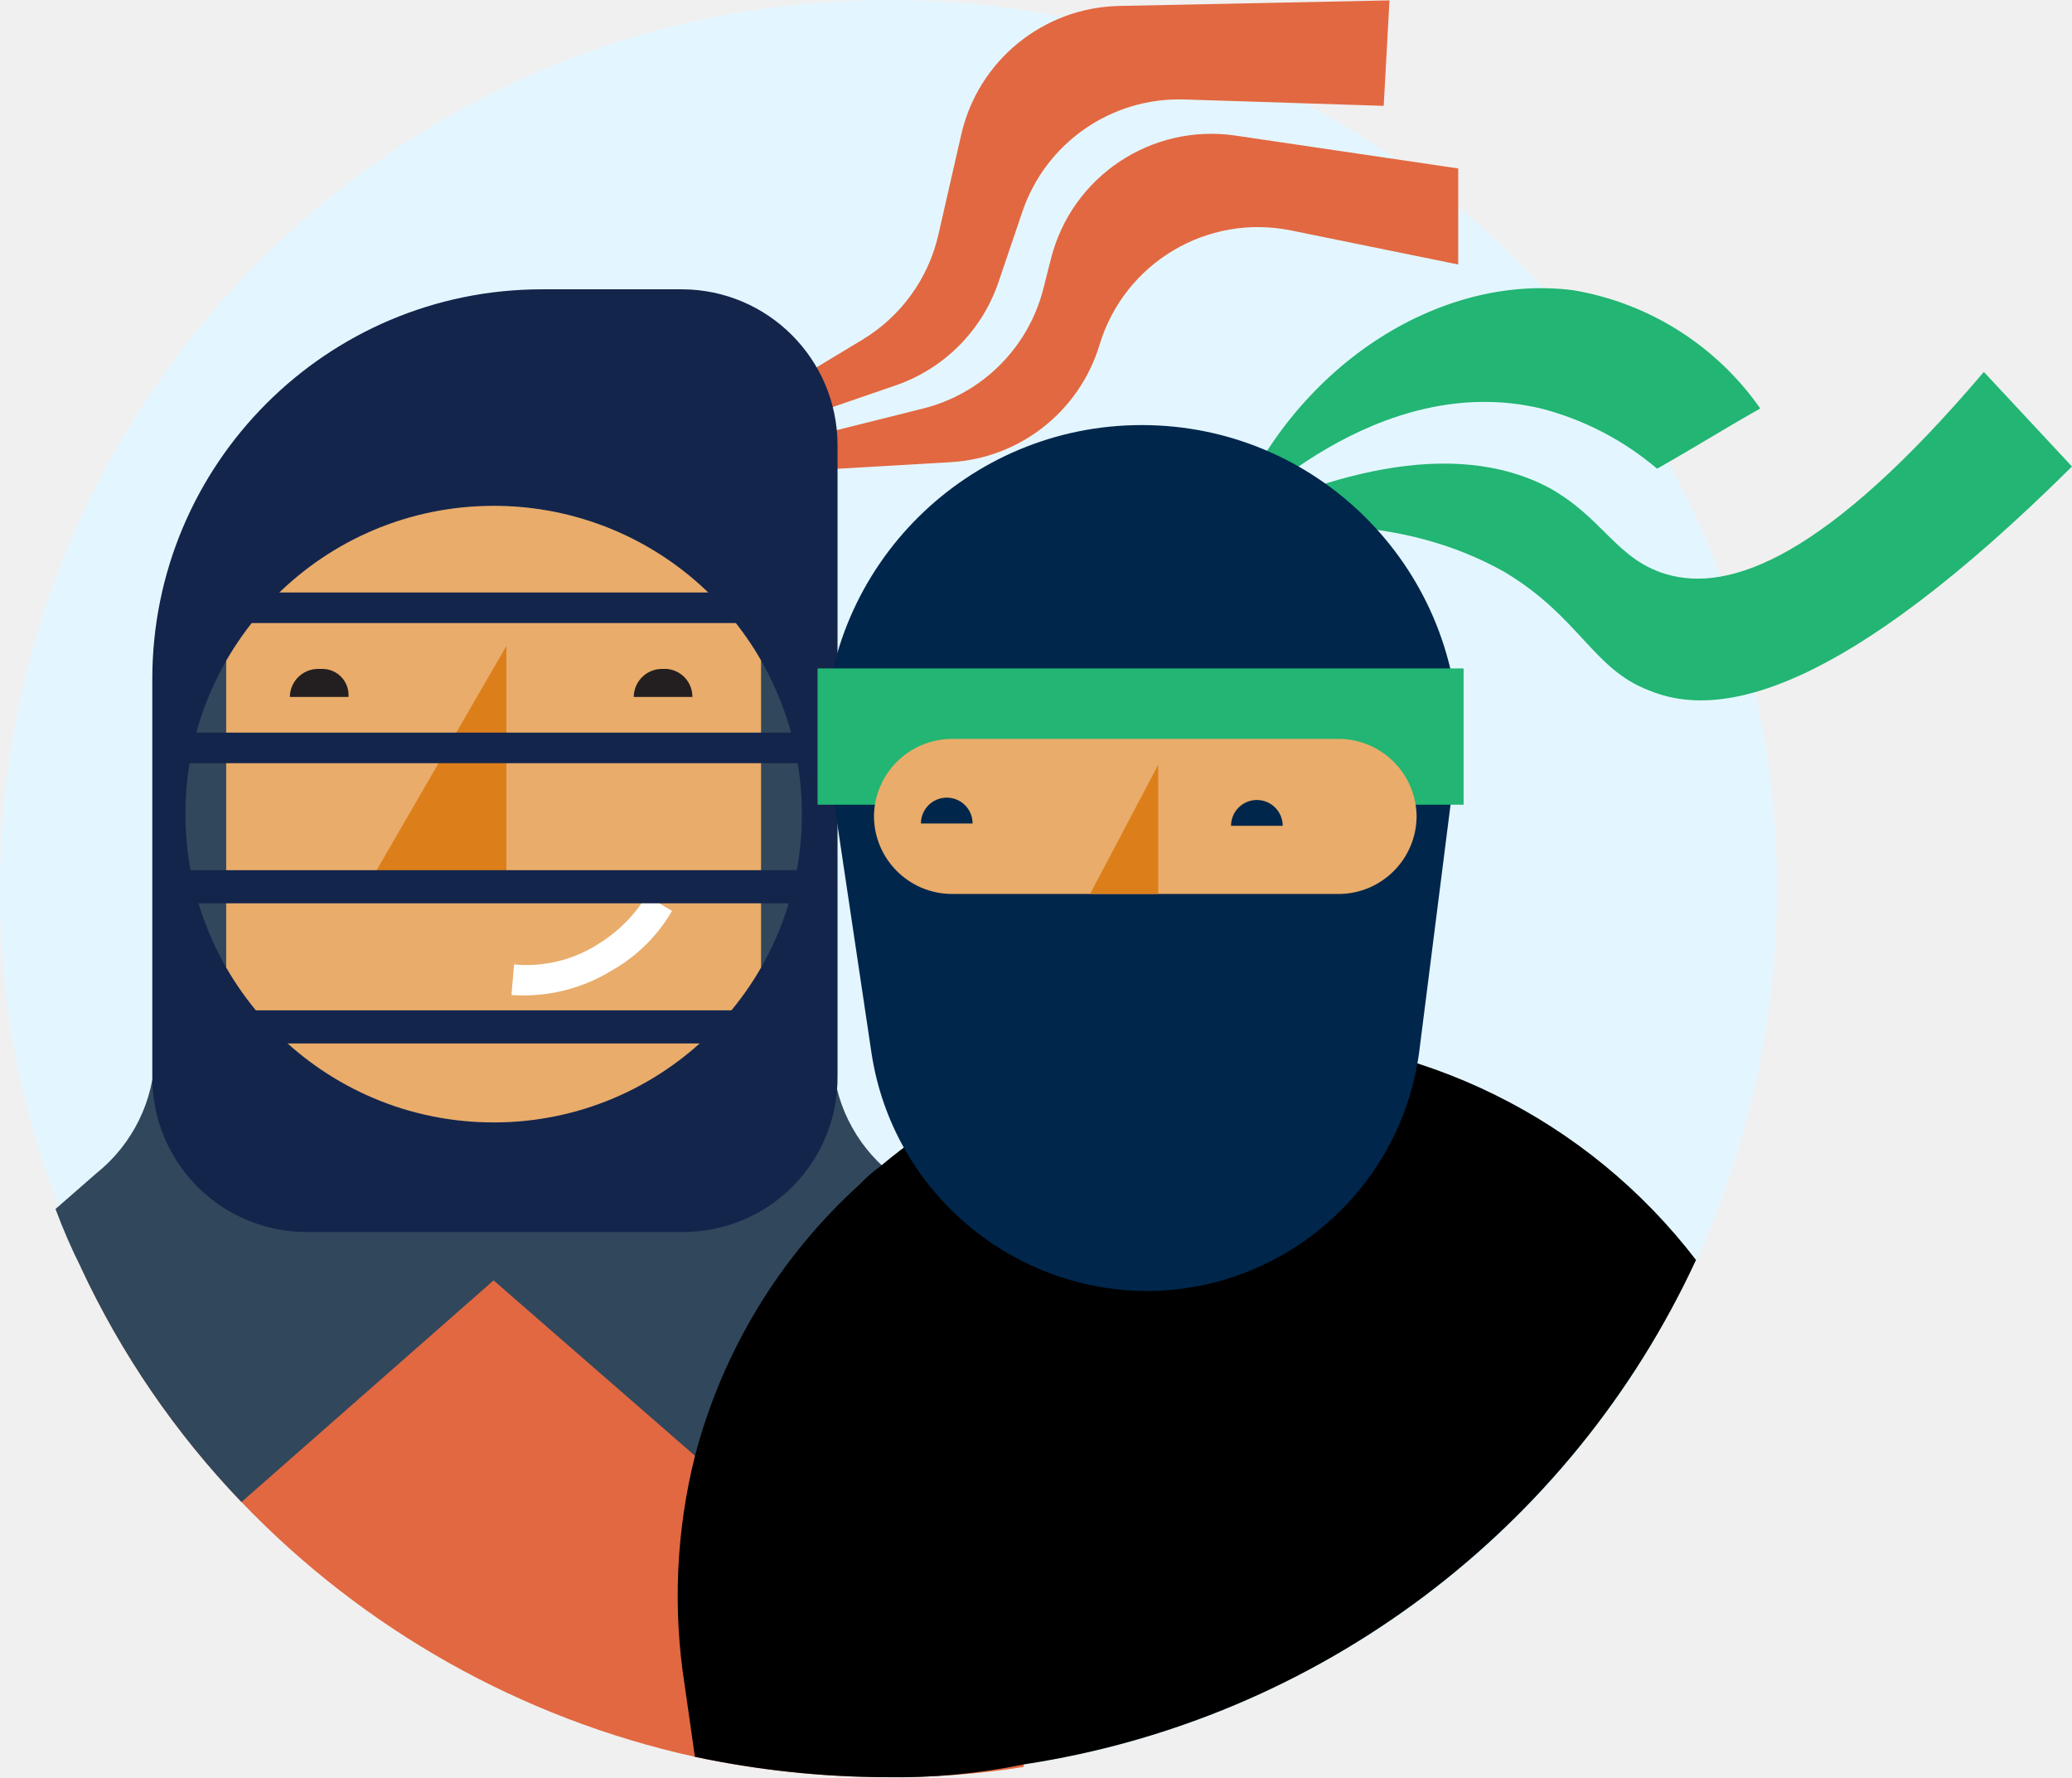
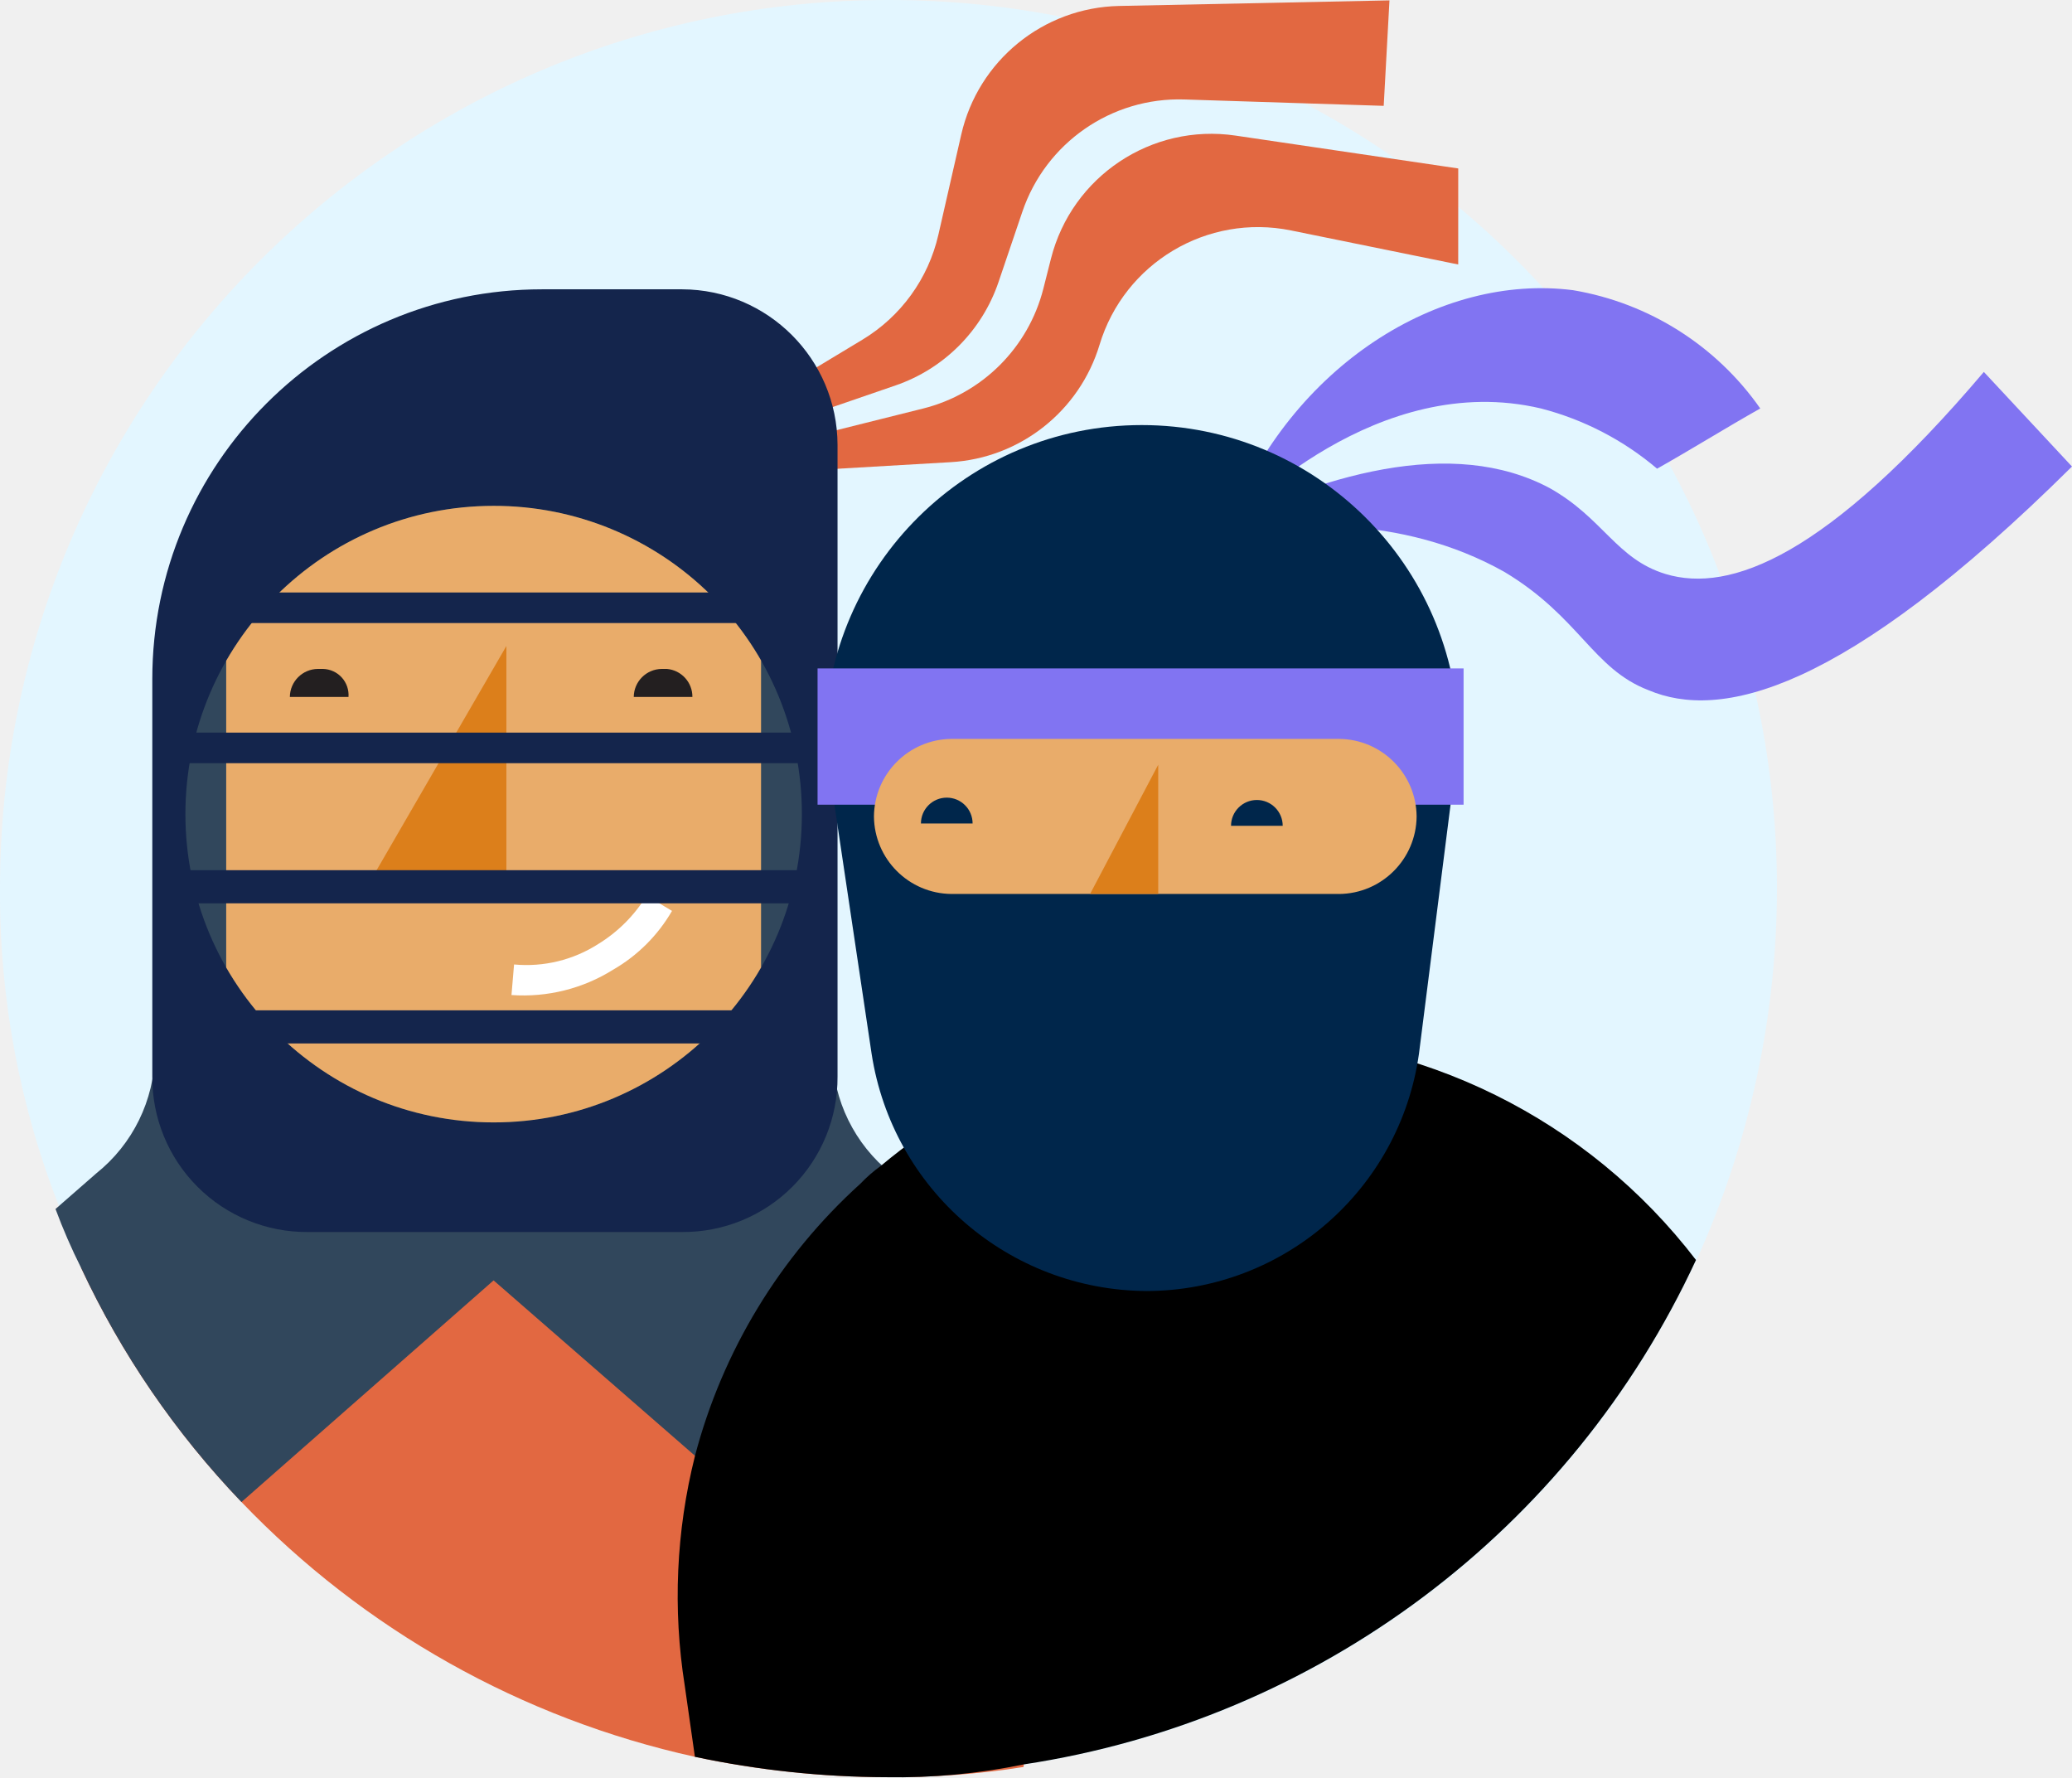
<svg xmlns="http://www.w3.org/2000/svg" width="116.603" height="100" viewBox="0 0 116.603 100">
  <defs>
-     <style>.a,.f{fill:#31475c;}.a{clip-rule:evenodd;}.b{fill:#e3f6ff;}.b,.c,.e,.f,.g,.i,.j,.l,.n,.o{fill-rule:evenodd;}.c{fill:#22b573;}.d,.e{fill:#e26841;}.g,.m{fill:#14254c;}.h{clip-path:url(#a);}.i{fill:#e9ac6a;}.j{fill:#dc7f1b;}.k{fill:#fff;}.l{fill:#231f20;}.o{fill:#00264b;}</style>
+     <style>.a,.f{fill:#31475c;}.a{clip-rule:evenodd;}.b{fill:#e3f6ff;}.b,.c,.e,.f,.g,.i,.j,.l,.n,.o{fill-rule:evenodd;}.c{fill:#8174F2;}.d,.e{fill:#e26841;}.g,.m{fill:#14254c;}.h{clip-path:url(#a);}.i{fill:#e9ac6a;}.j{fill:#dc7f1b;}.k{fill:#fff;}.l{fill:#231f20;}.o{fill:#00264b;}</style>
    <clipPath id="a">
      <path class="a" d="M42.191,37.446A17.346,17.346,0,1,1,24.846,20.1,17.314,17.314,0,0,1,42.191,37.446" transform="translate(-7.5 -20.1)" />
    </clipPath>
  </defs>
  <path class="b" d="M100,50a50.779,50.779,0,0,1-4.571,21A49.766,49.766,0,0,1,57.714,99.286,35.268,35.268,0,0,1,50,100a52.387,52.387,0,0,1-10.714-1.143A50.189,50.189,0,0,1,13.857,84.571a48.832,48.832,0,0,1-9-13.143,32.68,32.68,0,0,1-1.429-3.286A48.216,48.216,0,0,1,0,50a50,50,0,0,1,100,0Z" />
  <g transform="translate(67.361 16.215)">
    <path class="c" d="M40.9-.984c7.017-3.63,14.4-5.686,19.842-2.783,3.025,1.694,3.751,3.993,6.533,4.839C70.9,2.162,76.349.1,85.181-10.3l4.96,5.323C77.2,7.848,70.3,9.3,66.307,7.606,63.162,6.4,62.436,3.492,58.2.952c-5.807-3.267-12.462-2.9-17.3-1.936" transform="translate(-40.9 15.013)" />
    <path class="c" d="M42.4-.893C45.909-9.846,54.257-15.048,61.758-14.08A16.118,16.118,0,0,1,72.284-7.426c-1.936,1.089-3.872,2.3-5.807,3.388a16.46,16.46,0,0,0-6.533-3.388C50.748-9.6,43-1.5,42.4-.893" transform="translate(-40.585 14.195)" />
  </g>
  <g transform="translate(32.778 -4.482)">
    <path class="d" d="M0,15.483l17.756,1.139a9.314,9.314,0,0,0,9.115-5.535A9.313,9.313,0,0,1,38.346,6.013l9.109,3.049.66-5.363L35.9.336A9.312,9.312,0,0,0,24.748,5.943l-.63,1.622a9.318,9.318,0,0,1-7.542,5.872Z" transform="translate(1.078 16.153) rotate(-7)" />
    <path class="d" d="M0,26.571l14.27-4.907a9.318,9.318,0,0,0,5.794-5.823L21.4,11.9a9.312,9.312,0,0,1,9.118-6.325l11.22.359L42.062,0,26.85.313a9.314,9.314,0,0,0-8.887,7.241l-1.286,5.633A9.32,9.32,0,0,1,12.4,19.093Z" transform="translate(3.353 4.504)" />
  </g>
  <g transform="translate(3.124 16.279)">
    <g transform="translate(0 0)">
      <path class="e" d="M57.157,76.049l-.717,5.734a46.907,46.907,0,0,1-7.741.573A52.566,52.566,0,0,1,37.948,81.21,50.363,50.363,0,0,1,12.431,66.874,49,49,0,0,1,3.4,53.685a29.8,29.8,0,0,1,20.069-11.9,40.5,40.5,0,0,1,4.157-.287,13.909,13.909,0,0,1,2.437.143A30.259,30.259,0,0,1,47.553,49.1a29.662,29.662,0,0,1,9.031,14.479A30.206,30.206,0,0,1,57.157,76.049Z" transform="translate(-1.966 1.364)" />
      <path class="f" d="M17.3,55.394l21.073,18.35L57.3,63.708,42.96,52.24a8.78,8.78,0,0,1-3.3-6.738V32.6H17.3Z" transform="translate(4.06 -2.495)" />
      <path class="f" d="M30.354,32.6V55.394l-3.3,2.867L12.865,70.733A49,49,0,0,1,3.834,57.544a32.794,32.794,0,0,1-1.434-3.3L4.694,52.24a8.78,8.78,0,0,0,3.3-6.738V32.6Z" transform="translate(-2.4 -2.495)" />
      <path class="g" d="M36.017,11.6H28.133A21.933,21.933,0,0,0,6.2,33.534V55.9a8.688,8.688,0,0,0,8.745,8.745H36.017A8.688,8.688,0,0,0,44.762,55.9V20.345A8.779,8.779,0,0,0,36.017,11.6" transform="translate(-0.753 -11.6)" />
      <path class="f" d="M42.191,37.446A17.346,17.346,0,1,1,24.846,20.1,17.314,17.314,0,0,1,42.191,37.446" transform="translate(-0.189 -7.915)" />
      <g class="h" transform="translate(7.311 12.185)">
        <path class="i" d="M9.1,62.1V30.852a15.052,15.052,0,1,1,30.1,0V64.541Z" transform="translate(-6.806 -21.964)" />
      </g>
      <path class="j" d="M14.6,39.219h7.884V25.6Z" transform="translate(2.889 -5.53)" />
      <path class="k" d="M20.3,40.991a9.524,9.524,0,0,0,5.734-1.434,9.052,9.052,0,0,0,3.3-3.3L27.9,35.4a8.234,8.234,0,0,1-2.724,2.724,7.483,7.483,0,0,1-4.731,1.147Z" transform="translate(5.36 -1.281)" />
      <path class="l" d="M28.4,28.077H25.1A1.591,1.591,0,0,1,26.677,26.5h.287A1.57,1.57,0,0,1,28.4,28.077" transform="translate(7.441 -5.14)" />
      <path class="l" d="M14.9,28.077H11.6A1.591,1.591,0,0,1,13.177,26.5h.287A1.473,1.473,0,0,1,14.9,28.077" transform="translate(1.588 -5.14)" />
      <path class="m" d="M7.5,25.22H43.481V23.5H7.5Z" transform="translate(-0.189 -6.441)" />
      <path class="m" d="M7.5,30.72H43.481V29H7.5Z" transform="translate(-0.189 -4.056)" />
      <path class="m" d="M7.5,41.764H41.331V39.9H7.5Z" transform="translate(-0.189 0.67)" />
      <path class="m" d="M7.5,36.264H43.481V34.4H7.5Z" transform="translate(-0.189 -1.715)" />
    </g>
    <g transform="translate(35.01 7.583)">
      <path class="n" d="M84.131,53.515A49.939,49.939,0,0,1,46.286,81.9a35.389,35.389,0,0,1-7.741.717A52.566,52.566,0,0,1,27.794,81.47l-.573-4.014a32.309,32.309,0,0,1,.573-12.9,31.4,31.4,0,0,1,9.318-15.339,8.2,8.2,0,0,1,1.147-1A31.277,31.277,0,0,1,58.615,40.9,32.186,32.186,0,0,1,84.131,53.515Z" transform="translate(-26.822 -6.479)" />
      <path class="o" d="M22.144,24.229,19.5,6.515h0a17.848,17.848,0,0,1,35.694,0L52.947,24.229A15.512,15.512,0,0,1,37.611,37.582,15.748,15.748,0,0,1,22.144,24.229Z" transform="translate(-11.228 11.2)" />
      <path class="c" d="M19.2,6.868H55.555V-.8H19.2Z" transform="translate(-11.325 14.549)" />
      <path class="i" d="M47.776,10.925H25.963A4.4,4.4,0,0,1,21.6,6.563h0A4.4,4.4,0,0,1,25.963,2.2H47.776a4.4,4.4,0,0,1,4.363,4.363h0a4.4,4.4,0,0,1-4.363,4.363" transform="translate(-10.552 15.515)" />
      <path class="o" d="M23.6,6.154a1.454,1.454,0,0,1,2.908,0" transform="translate(-9.908 16.32)" />
      <path class="o" d="M36.8,6.254a1.454,1.454,0,0,1,2.908,0" transform="translate(-5.657 16.352)" />
      <path class="j" d="M30.8,10.571h3.834V3.3Z" transform="translate(-7.589 15.869)" />
    </g>
  </g>
</svg>
